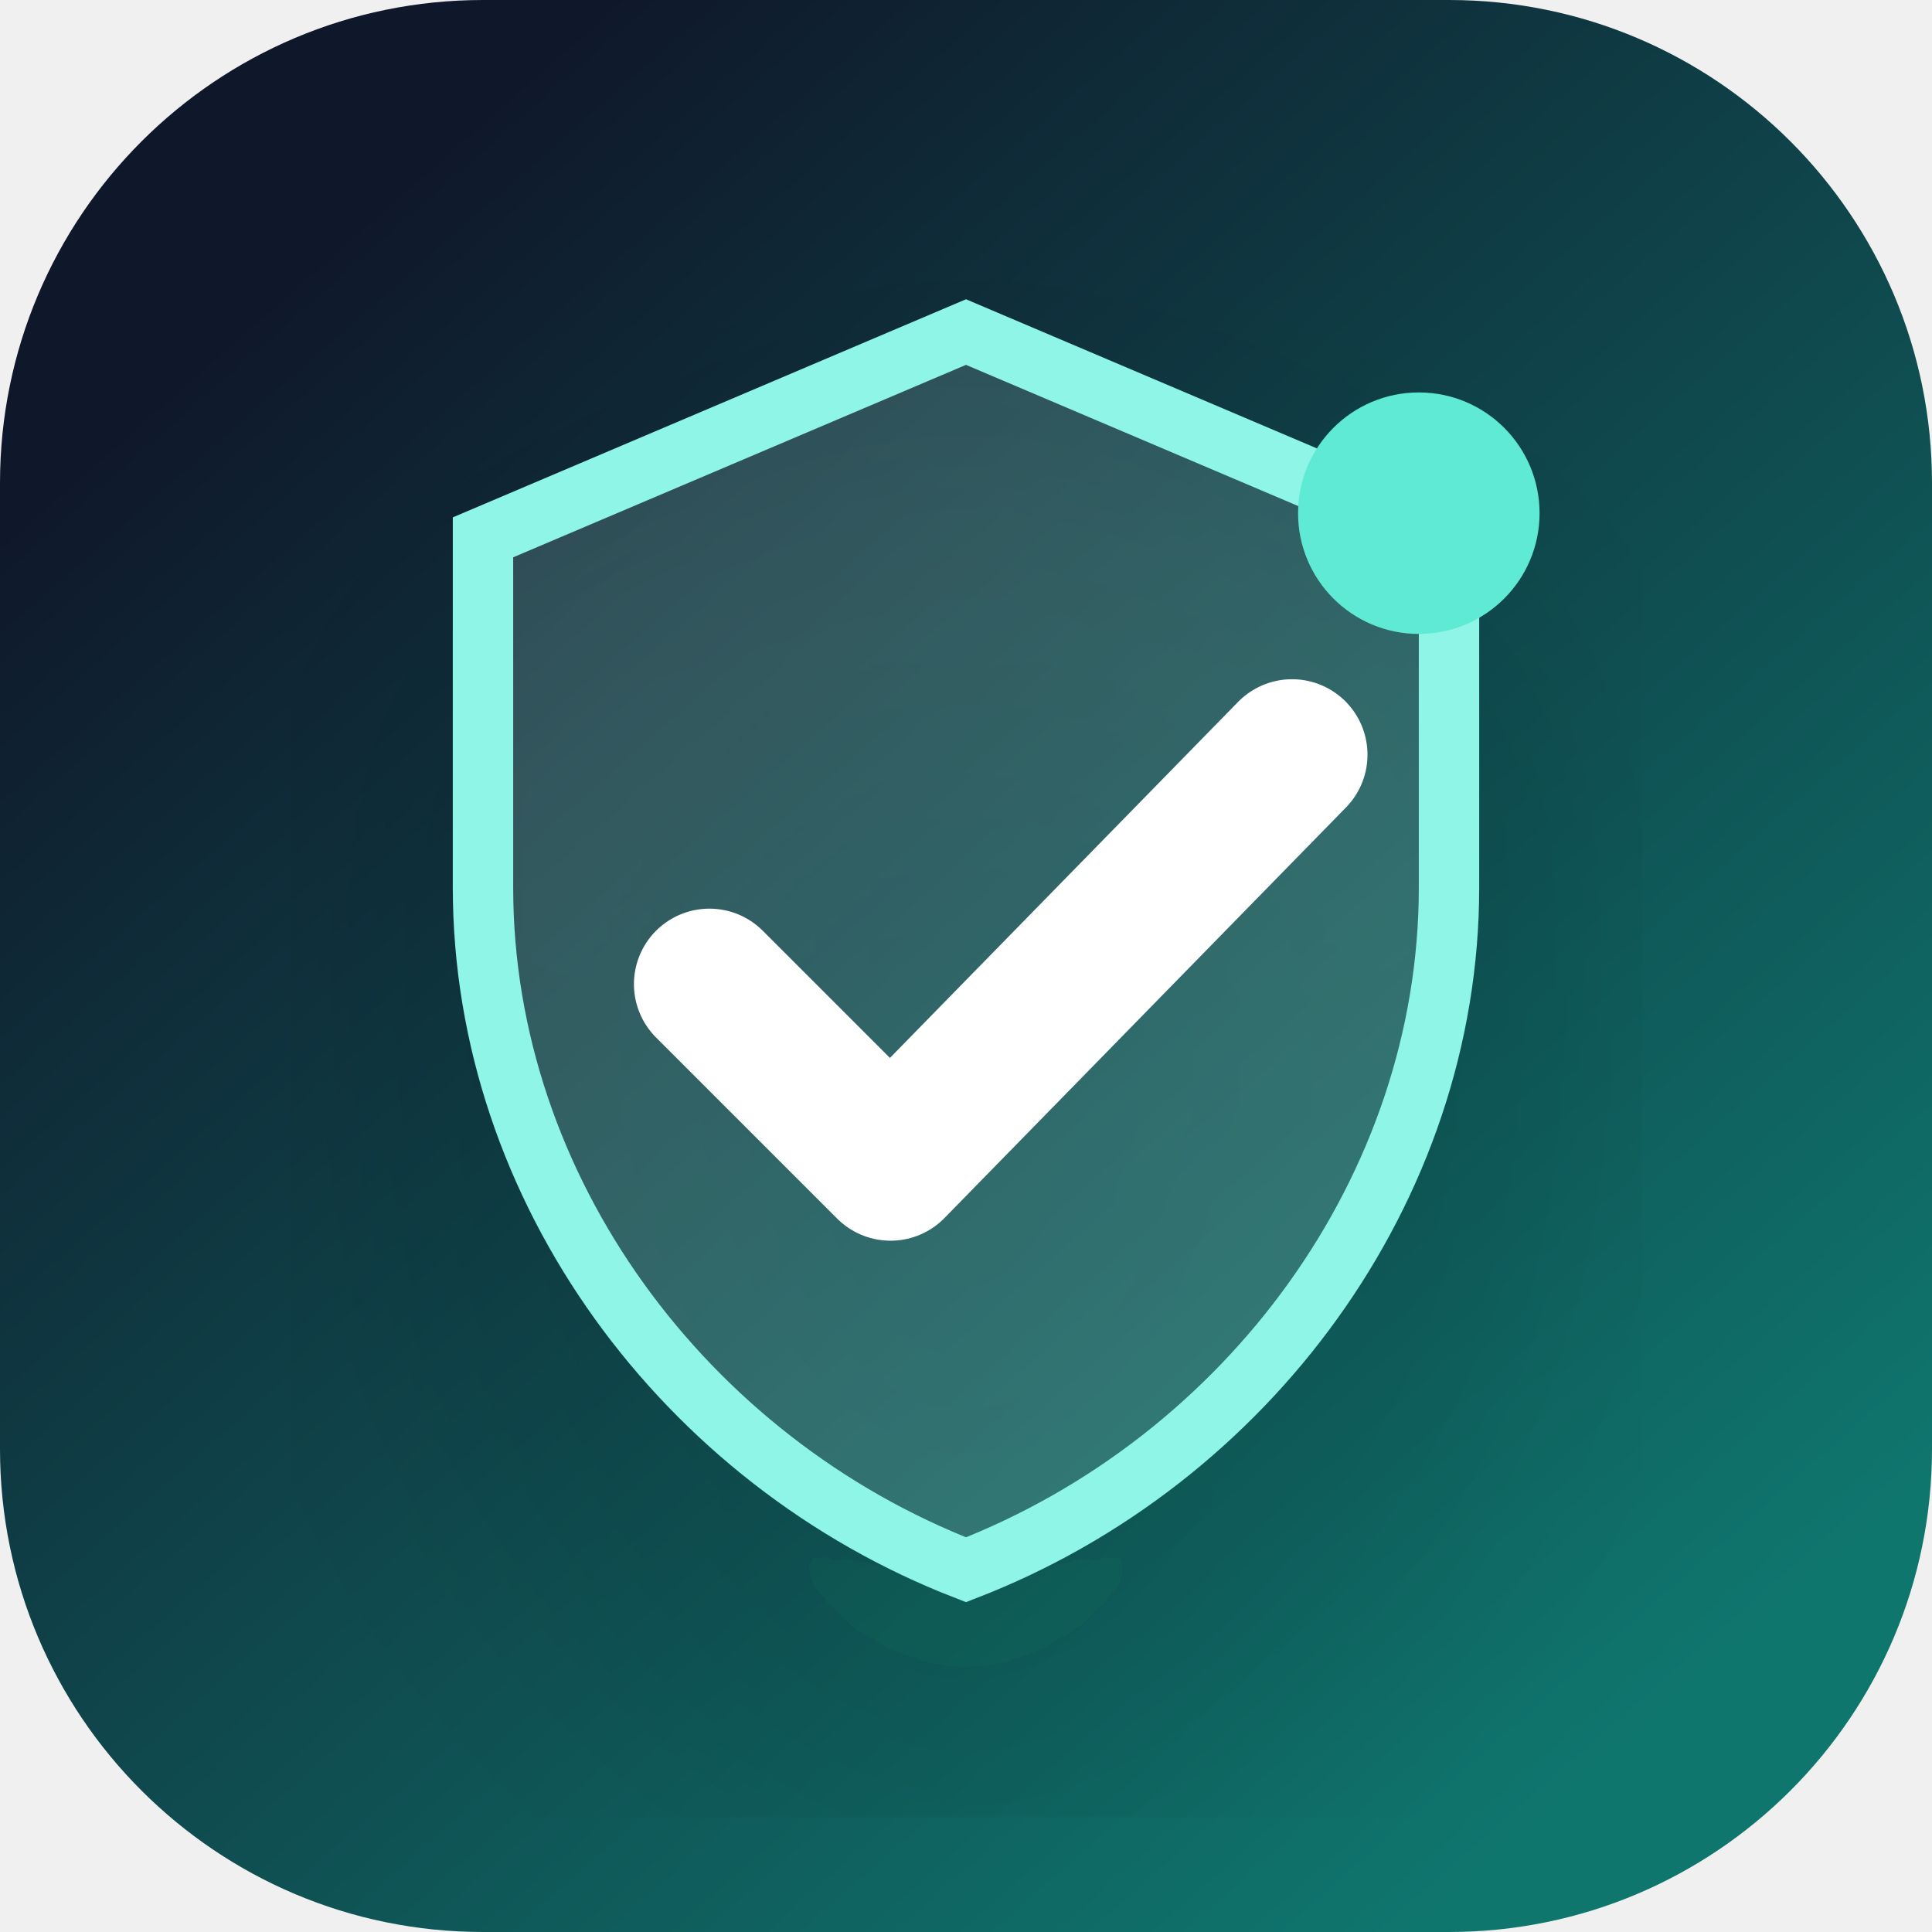
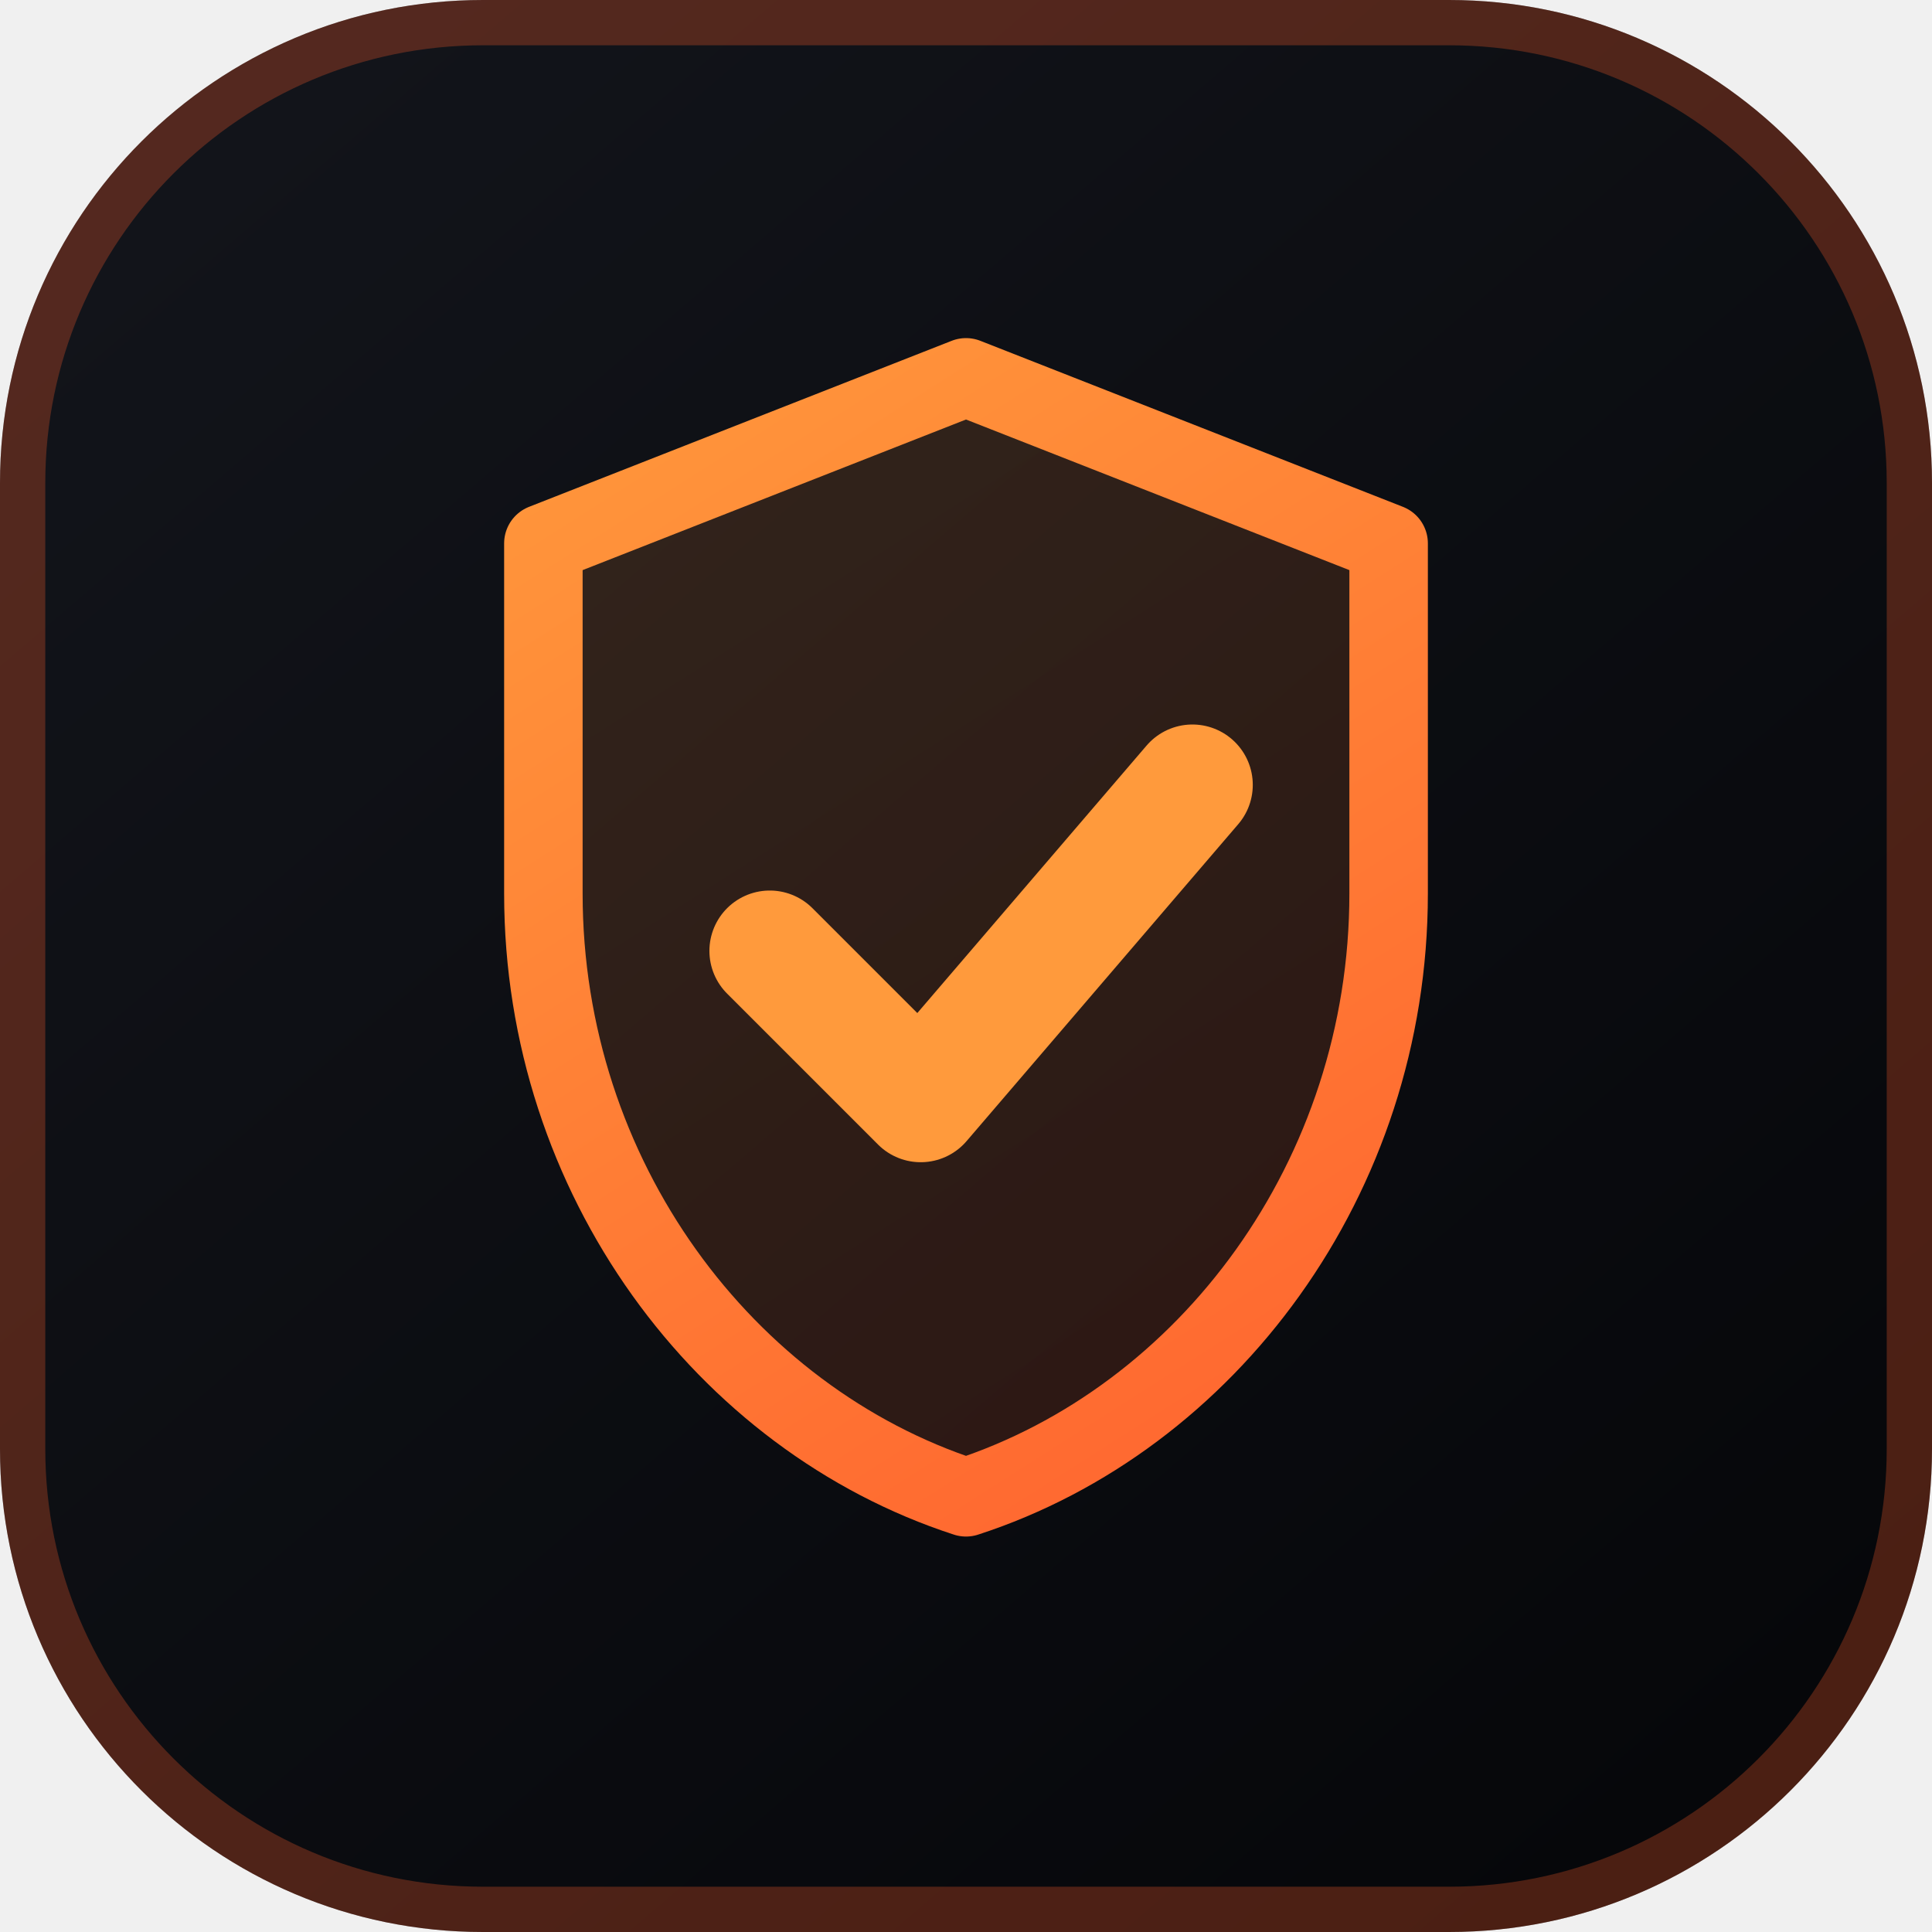
<svg xmlns="http://www.w3.org/2000/svg" viewBox="0 0 64 64">
  <defs>
-     <linearGradient id="g" x1="10" y1="8" x2="54" y2="58" gradientUnits="userSpaceOnUse">
-       <stop stop-color="#0f172a" />
-       <stop offset="1" stop-color="#0f766e" />
+     <linearGradient id="bg" x1="8" y1="4" x2="56" y2="60" gradientUnits="userSpaceOnUse">
+       <stop stop-color="#12141A" />
+       <stop offset="1" stop-color="#06070A" />
    </linearGradient>
-     <filter id="s" x="-20%" y="-20%" width="140%" height="140%">
-       <feDropShadow dx="0" dy="6" stdDeviation="5" flood-color="#022c22" flood-opacity=".28" />
-     </filter>
+     <linearGradient id="ember" x1="18" y1="10" x2="46" y2="54" gradientUnits="userSpaceOnUse">
+       <stop stop-color="#FF9A3C" />
+       <stop offset="1" stop-color="#FF5F2E" />
+     </linearGradient>
  </defs>
-   <rect width="64" height="64" rx="16" fill="url(#g)" />
-   <path d="M32 11 16 17.8v11.6c0 10 6.7 19 16 22.6 9.3-3.6 16-12.6 16-22.6V17.8L32 11Z" fill="#ccfbf1" fill-opacity=".16" stroke="#8ff5e6" stroke-width="2" filter="url(#s)" />
-   <path d="m23.5 32.6 6 6L42.8 25" fill="none" stroke="#ffffff" stroke-width="5" stroke-linecap="round" stroke-linejoin="round" />
-   <circle cx="47" cy="17" r="4" fill="#5eead4" />
+   <rect width="64" height="64" rx="16" fill="url(#bg)" />
+   <rect x=".75" y=".75" width="62.5" height="62.5" rx="15.25" fill="none" stroke="#FF5F2E" stroke-opacity=".28" stroke-width="1.5" />
+   <path d="M32 12.5 18 18v11.6c0 9.4 6 17.4 14 20 8-2.6 14-10.6 14-20V18l-14-5.5Z" fill="url(#ember)" fill-opacity=".14" stroke="url(#ember)" stroke-width="2.6" stroke-linejoin="round" />
+   <path d="m25.5 31.5 5 5 9-10.5" fill="none" stroke="#FF9A3C" stroke-width="4" stroke-linecap="round" stroke-linejoin="round" />
</svg>
